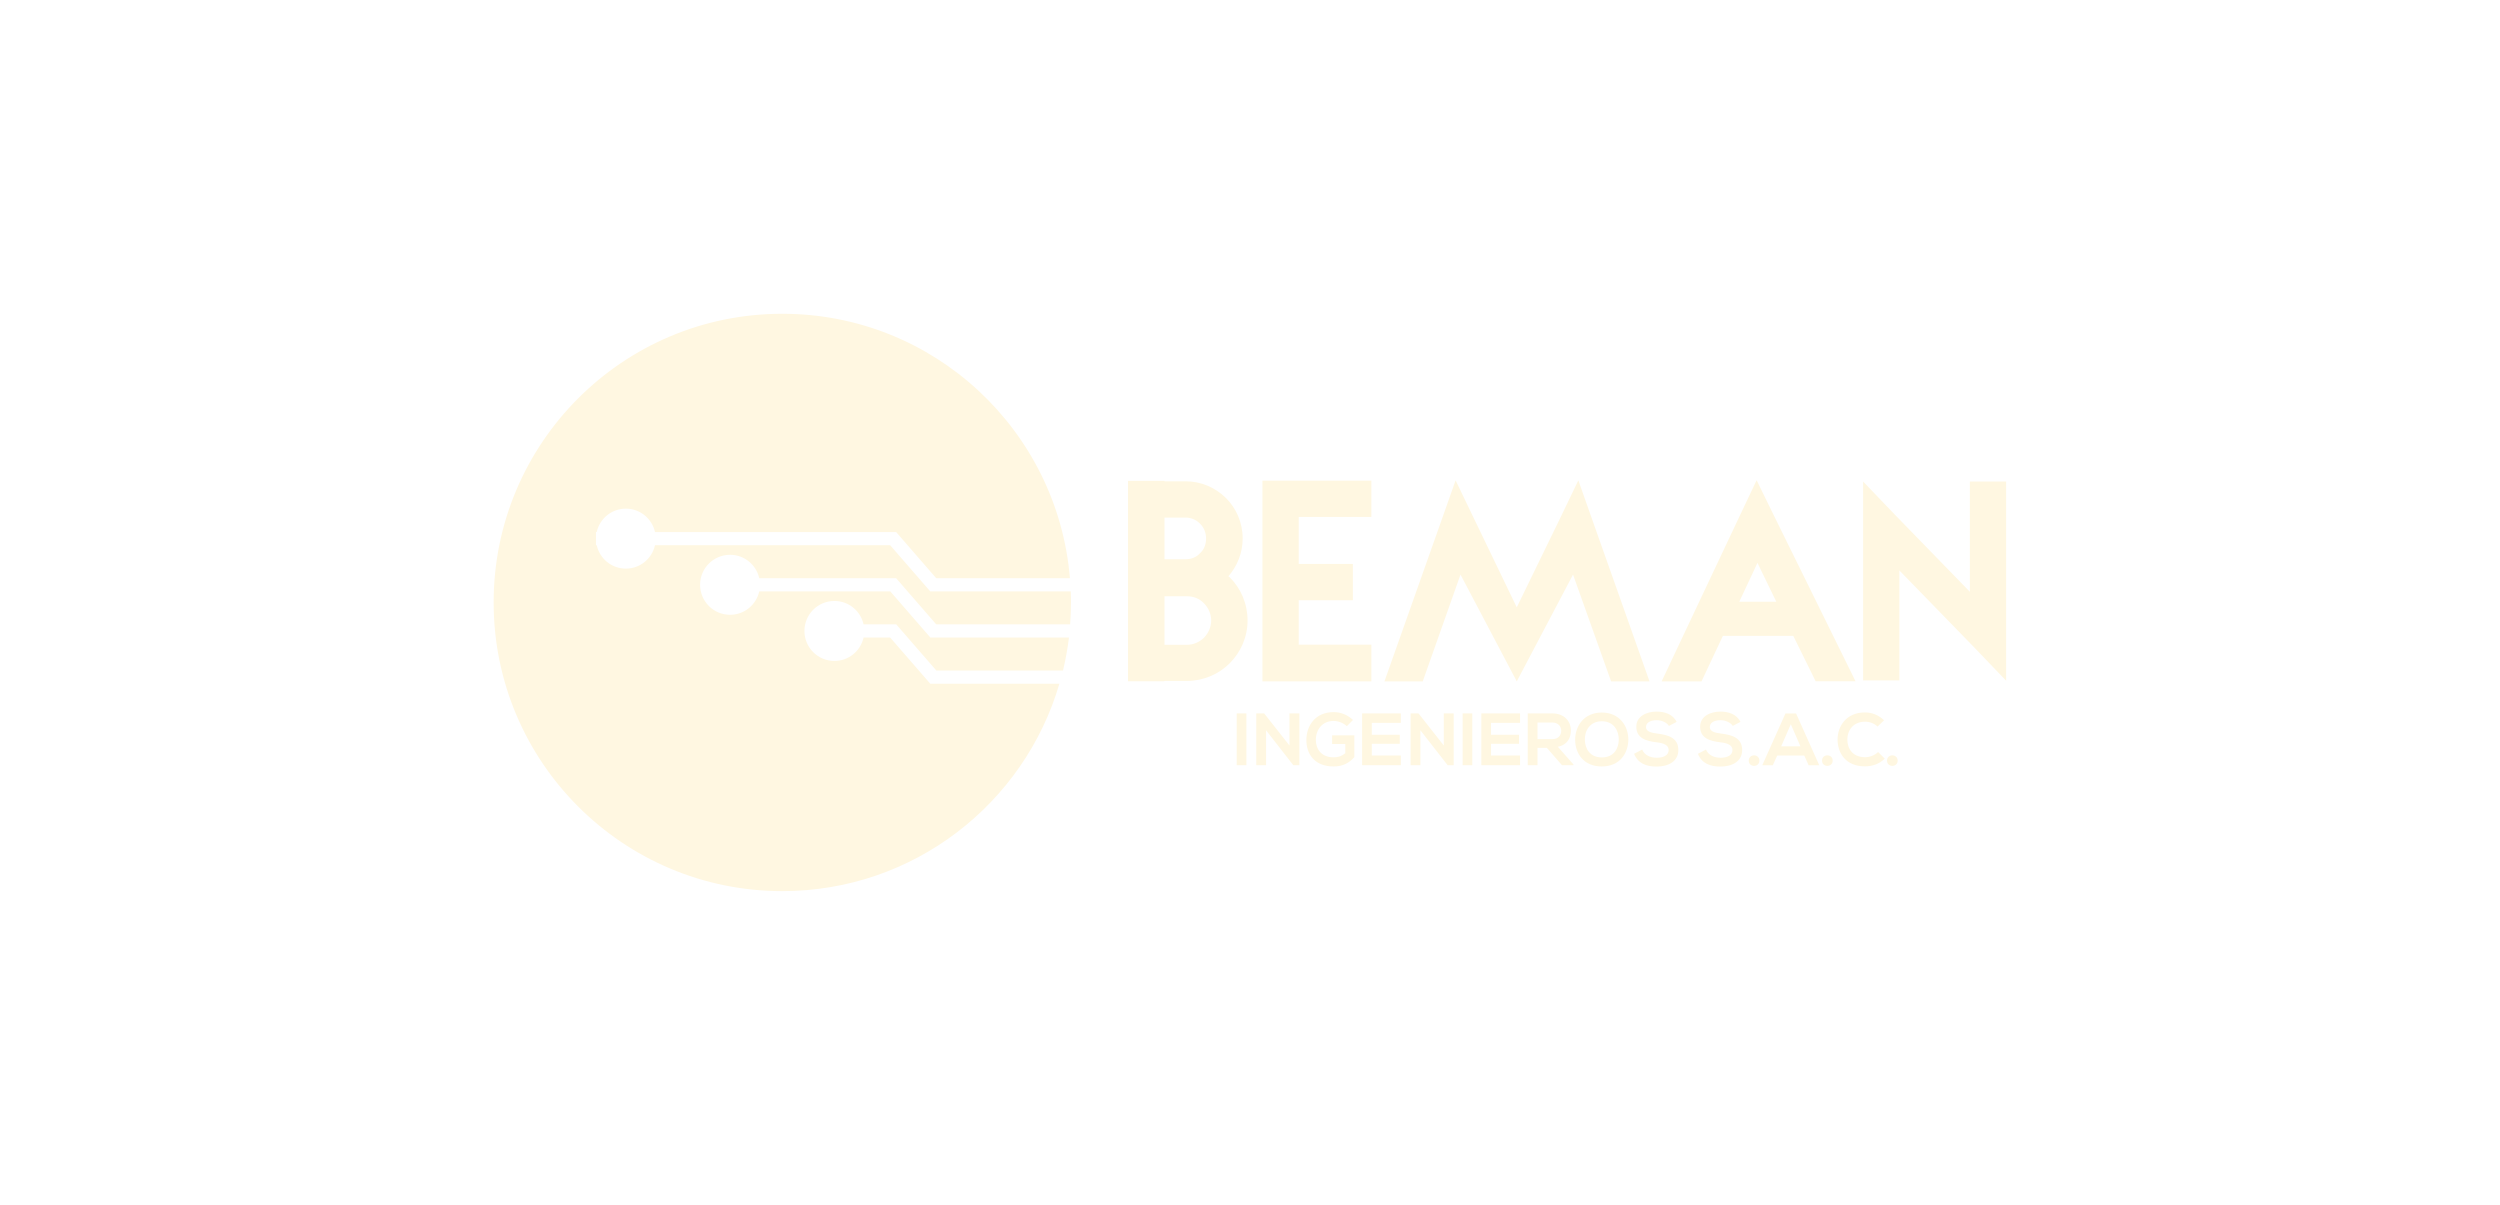
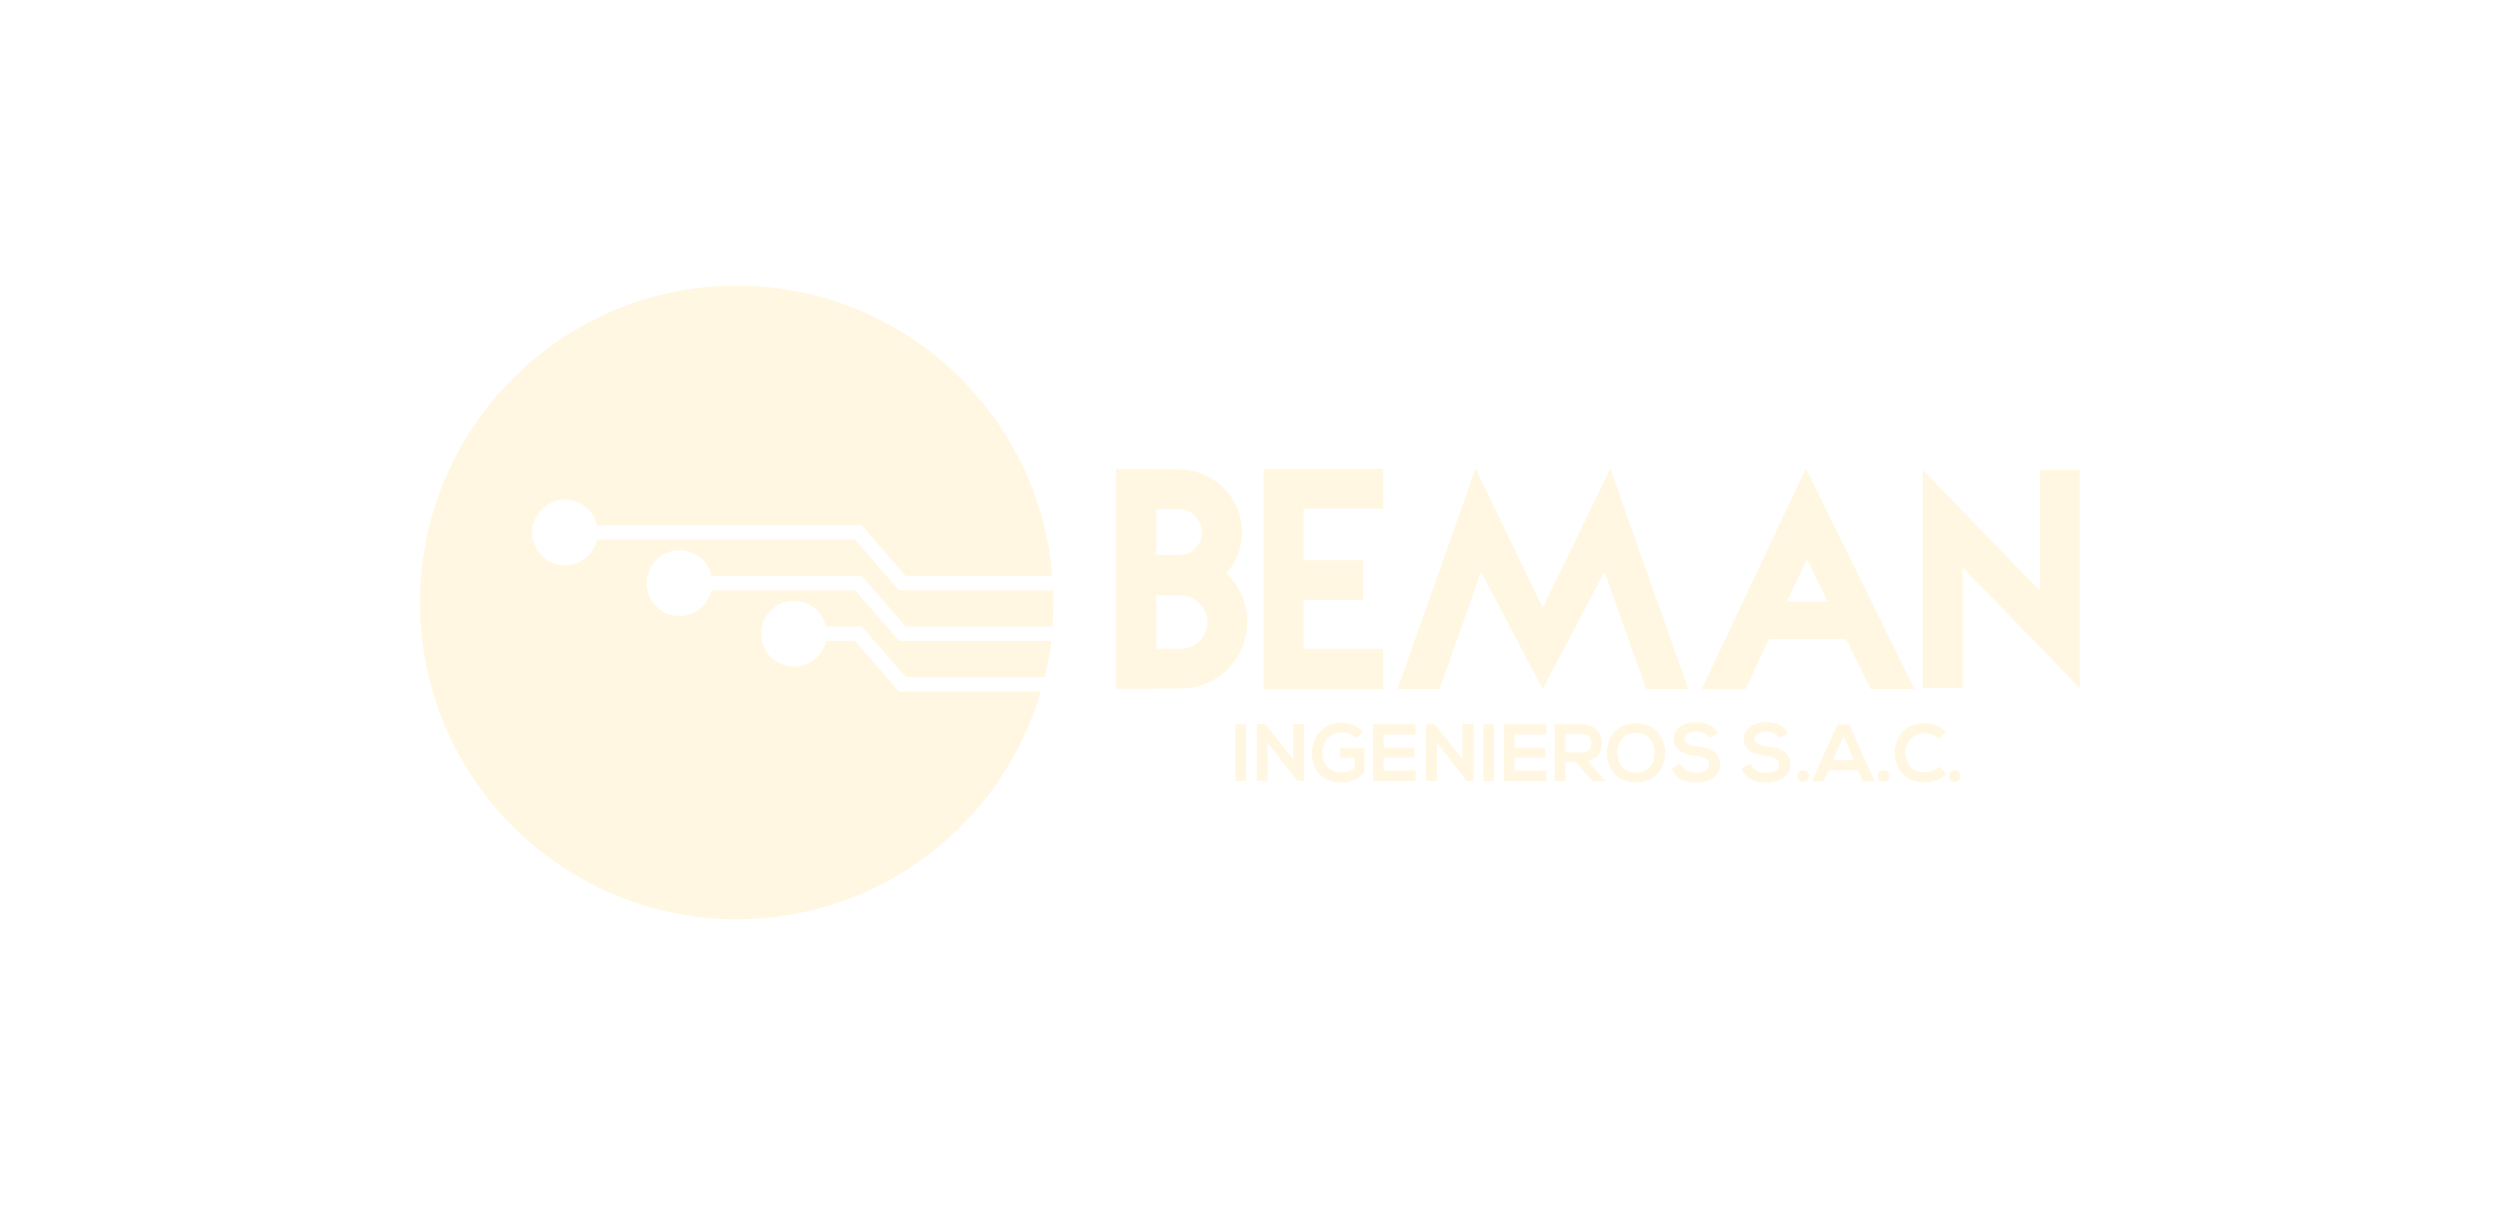
- <svg xmlns="http://www.w3.org/2000/svg" id="Capa_1" data-name="Capa 1" viewBox="0 0 235.04 113.27">
+ <svg xmlns="http://www.w3.org/2000/svg" id="Capa_1" version="1.1" viewBox="0 0 235.04 113.27">
  <defs>
    <style>
-       .cls-1 {
+       .st0 {
        fill: #fff7e1;
      }
    </style>
  </defs>
  <g>
-     <path class="cls-1" d="M109.48,45.22v.03h1.97c1.47,0,2.78.57,3.81,1.57.97.97,1.57,2.31,1.57,3.81,0,1.34-.5,2.58-1.34,3.55l.13.1c1.04,1.04,1.67,2.48,1.67,4.05s-.64,2.98-1.67,4.02c-1.04,1.04-2.48,1.67-4.05,1.67h-2.11v.03h-3.41v-18.84h3.41ZM109.48,45.22h-3.41,3.41ZM109.48,48.67v3.91h1.97c.57,0,1.04-.2,1.37-.57.37-.33.57-.8.57-1.37s-.2-1.04-.57-1.41-.84-.57-1.37-.57h-1.97ZM109.48,56.07v4.55h2.11c.64,0,1.2-.27,1.61-.67.4-.43.67-.97.67-1.61s-.27-1.2-.67-1.61c-.4-.43-.94-.67-1.61-.67h-2.11Z" />
-     <path class="cls-1" d="M122.1,53.02h5.09v3.41h-5.09v4.18h6.83v3.45h-10.24v-18.87h10.24v3.41h-6.83v4.42ZM122.1,48.6v4.42-4.42Z" />
-     <path class="cls-1" d="M130.16,64.06l5.32-15.02,1.37-3.88,1.77,3.68,3.98,8.26,4.02-8.26,1.77-3.68,1.37,3.88,5.32,15.02h-3.61l-3.58-10.04-5.29,10.04-5.29-10.04-3.55,10.04h-3.61ZM130.16,64.06h3.61-3.61Z" />
-     <path class="cls-1" d="M168.61,59.78h-6.63l-2.01,4.28h-3.75l7.39-15.66,1.54-3.25,1.57,3.21,7.73,15.69h-3.75l-2.11-4.28ZM163.52,56.57h3.48l-1.77-3.65-1.71,3.65ZM165.23,52.92l-1.71,3.65,1.71-3.65Z" />
-     <path class="cls-1" d="M188.61,45.26v18.74l-2.98-3.11-7.06-7.26v10.34h-3.41v-18.7l2.98,3.11,7.06,7.26v-10.37h3.41ZM185.2,45.26h3.41-3.41Z" />
+     <path class="st0" d="M108.7,44.11v.03h2.16c1.61,0,3.05.63,4.18,1.72,1.06,1.06,1.72,2.53,1.72,4.18,0,1.47-.55,2.83-1.47,3.9l.14.11c1.14,1.14,1.83,2.72,1.83,4.44s-.7,3.27-1.83,4.41c-1.14,1.14-2.72,1.83-4.44,1.83h-2.32v.03h-3.74v-20.67h3.76ZM108.7,44.11h-3.74,3.74ZM108.7,47.89v4.29h2.16c.63,0,1.14-.22,1.5-.63.41-.36.63-.88.63-1.5s-.22-1.14-.63-1.55-.92-.63-1.5-.63h-2.16ZM108.7,56.01v4.99h2.32c.7,0,1.32-.3,1.77-.74.44-.47.74-1.06.74-1.77s-.3-1.32-.74-1.77c-.44-.47-1.03-.74-1.77-.74h-2.32Z" />
+     <path class="st0" d="M122.55,52.67h5.59v3.74h-5.59v4.59h7.49v3.79h-11.24v-20.71h11.24v3.74h-7.49s0,4.85,0,4.85ZM122.55,47.82v4.85-4.85Z" />
+     <path class="st0" d="M131.39,64.78l5.84-16.48,1.5-4.26,1.94,4.04,4.37,9.06,4.41-9.06,1.94-4.04,1.5,4.26,5.84,16.48h-3.96l-3.93-11.02-5.8,11.02-5.8-11.02-3.9,11.02h-3.96.01ZM131.39,64.78h3.96-3.96Z" />
+     <path class="st0" d="M173.58,60.09h-7.27l-2.21,4.7h-4.11l8.11-17.18,1.69-3.57,1.72,3.52,8.48,17.22h-4.11l-2.32-4.7h.02ZM168,56.56h3.82l-1.94-4.01-1.88,4.01h0ZM169.87,52.56l-1.88,4.01,1.88-4.01Z" />
+     <path class="st0" d="M195.53,44.15v20.56l-3.27-3.41-7.75-7.97v11.35h-3.74v-20.52l3.27,3.41,7.75,7.97v-11.38h3.74ZM191.78,44.15h3.74-3.74Z" />
  </g>
  <g>
-     <path class="cls-1" d="M116.27,71.94v-4.87h.91v4.87h-.91Z" />
-     <path class="cls-1" d="M121.24,67.07h.92v4.87h-.57s-2.56-3.28-2.56-3.28v3.28h-.92v-4.87h.74l2.38,3.02v-3.02Z" />
-     <path class="cls-1" d="M126.62,68.27c-.33-.31-.81-.49-1.24-.49-1.04,0-1.67.79-1.67,1.79,0,.8.47,1.63,1.67,1.63.38,0,.72-.08,1.1-.39v-.86h-1.24v-.82h2.09v2.05c-.48.55-1.08.88-1.94.88-1.83,0-2.57-1.2-2.57-2.48,0-1.37.85-2.63,2.57-2.63.65,0,1.31.25,1.81.74l-.57.58Z" />
-     <path class="cls-1" d="M131.7,71.94h-3.64v-4.87h3.64v.89h-2.73v1.12h2.63v.85h-2.63v1.1h2.73v.9Z" />
-     <path class="cls-1" d="M135.75,67.07h.92v4.87h-.57s-2.56-3.28-2.56-3.28v3.28h-.92v-4.87h.74l2.38,3.02v-3.02Z" />
-     <path class="cls-1" d="M137.51,71.94v-4.87h.91v4.87h-.91Z" />
-     <path class="cls-1" d="M142.91,71.94h-3.64v-4.87h3.64v.89h-2.73v1.12h2.63v.85h-2.63v1.1h2.73v.9Z" />
-     <path class="cls-1" d="M147.94,71.94h-1.09l-1.42-1.63h-.88v1.63h-.92v-4.87c.77,0,1.54,0,2.31,0,1.15,0,1.75.77,1.75,1.61,0,.67-.31,1.34-1.23,1.53l1.47,1.66v.06ZM144.55,67.93v1.56h1.4c.58,0,.83-.39.83-.78s-.26-.78-.83-.78h-1.4Z" />
-     <path class="cls-1" d="M153.09,69.54c-.01,1.26-.79,2.52-2.5,2.52s-2.5-1.23-2.5-2.51.82-2.56,2.5-2.56,2.51,1.29,2.5,2.56ZM149,69.56c.02.8.45,1.65,1.6,1.65s1.58-.86,1.59-1.66c.01-.82-.44-1.74-1.59-1.74s-1.62.92-1.6,1.74Z" />
-     <path class="cls-1" d="M156.91,68.25c-.17-.28-.63-.54-1.15-.54-.68,0-1.01.28-1.01.65,0,.42.5.54,1.08.61,1.01.13,1.96.39,1.96,1.55,0,1.08-.96,1.55-2.04,1.55-.99,0-1.76-.31-2.12-1.2l.76-.4c.22.54.78.77,1.37.77s1.12-.2,1.12-.73c0-.46-.48-.65-1.13-.72-.99-.12-1.91-.38-1.91-1.47,0-1,.99-1.41,1.88-1.42.76,0,1.54.22,1.91.97l-.73.38Z" />
-     <path class="cls-1" d="M162.91,68.25c-.17-.28-.63-.54-1.15-.54-.68,0-1.01.28-1.01.65,0,.42.5.54,1.08.61,1.01.13,1.96.39,1.96,1.55,0,1.08-.96,1.55-2.04,1.55-.99,0-1.76-.31-2.12-1.2l.76-.4c.22.54.78.77,1.37.77s1.12-.2,1.12-.73c0-.46-.48-.65-1.13-.72-.99-.12-1.91-.38-1.91-1.47,0-1,.99-1.41,1.88-1.42.76,0,1.54.22,1.91.97l-.73.38Z" />
-     <path class="cls-1" d="M165.41,71.51c0,.66-1,.66-1,0s1-.66,1,0Z" />
-     <path class="cls-1" d="M169.63,71.03h-2.54l-.42.92h-.99l2.18-4.87h1l2.18,4.87h-1l-.41-.92ZM168.36,68.1l-.9,2.07h1.81l-.9-2.07Z" />
-     <path class="cls-1" d="M172.3,71.51c0,.66-1,.66-1,0s1-.66,1,0Z" />
-     <path class="cls-1" d="M177.19,71.33c-.5.49-1.15.72-1.85.72-1.81,0-2.57-1.24-2.58-2.51,0-1.27.82-2.56,2.58-2.56.66,0,1.29.25,1.79.74l-.61.59c-.32-.31-.75-.46-1.17-.46-1.17,0-1.68.88-1.67,1.69,0,.81.47,1.65,1.67,1.65.42,0,.9-.17,1.22-.49l.63.63Z" />
-     <path class="cls-1" d="M178.41,71.51c0,.66-1,.66-1,0s1-.66,1,0Z" />
+     <path class="st0" d="M116.15,73.43v-5.34h1v5.34h-1Z" />
+     <path class="st0" d="M121.6,68.08h1.01v5.34h-.63l-2.81-3.6v3.6h-1.01v-5.34h.81l2.61,3.31v-3.31h.01Z" />
+     <path class="st0" d="M127.51,69.4c-.36-.34-.89-.54-1.36-.54-1.14,0-1.83.87-1.83,1.96,0,.88.52,1.79,1.83,1.79.42,0,.79-.09,1.21-.43v-.94h-1.36v-.9h2.29v2.25c-.53.6-1.19.97-2.13.97-2.01,0-2.82-1.32-2.82-2.72,0-1.5.93-2.89,2.82-2.89.71,0,1.44.27,1.99.81l-.63.64h-.01Z" />
+     <path class="st0" d="M133.08,73.43h-3.99v-5.34h3.99v.98h-3v1.23h2.89v.93h-2.89v1.21h3v.99h0Z" />
+     <path class="st0" d="M137.52,68.08h1.01v5.34h-.63l-2.81-3.6v3.6h-1.01v-5.34h.81l2.61,3.31v-3.31h.01Z" />
+     <path class="st0" d="M139.46,73.43v-5.34h1v5.34h-1Z" />
+     <path class="st0" d="M145.38,73.43h-3.99v-5.34h3.99v.98h-3v1.23h2.89v.93h-2.89v1.21h3v.99h0Z" />
+     <path class="st0" d="M150.9,73.43h-1.2l-1.56-1.79h-.97v1.79h-1.01v-5.34h2.53c1.26,0,1.92.84,1.92,1.77,0,.74-.34,1.47-1.35,1.68l1.61,1.82v.07h.01ZM147.18,69.03v1.71h1.54c.64,0,.91-.43.91-.86s-.29-.86-.91-.86h-1.54Z" />
+     <path class="st0" d="M156.55,70.79c-.01,1.38-.87,2.77-2.74,2.77s-2.74-1.35-2.74-2.75.9-2.81,2.74-2.81,2.75,1.42,2.74,2.81h0ZM152.06,70.82c.02.88.49,1.81,1.76,1.81s1.73-.94,1.74-1.82c.01-.9-.48-1.91-1.74-1.91s-1.78,1.01-1.76,1.91h0Z" />
+     <path class="st0" d="M160.74,69.38c-.19-.31-.69-.59-1.26-.59-.75,0-1.11.31-1.11.71,0,.46.55.59,1.19.67,1.11.14,2.15.43,2.15,1.7,0,1.19-1.05,1.7-2.24,1.7-1.09,0-1.93-.34-2.33-1.32l.83-.44c.24.59.86.84,1.5.84s1.23-.22,1.23-.8c0-.5-.53-.71-1.24-.79-1.09-.13-2.1-.42-2.1-1.61,0-1.1,1.09-1.55,2.06-1.56.83,0,1.69.24,2.1,1.06l-.8.42h.01Z" />
+     <path class="st0" d="M167.33,69.38c-.19-.31-.69-.59-1.26-.59-.75,0-1.11.31-1.11.71,0,.46.55.59,1.19.67,1.11.14,2.15.43,2.15,1.7,0,1.19-1.05,1.7-2.24,1.7-1.09,0-1.93-.34-2.33-1.32l.83-.44c.24.59.86.84,1.5.84s1.23-.22,1.23-.8c0-.5-.53-.71-1.24-.79-1.09-.13-2.1-.42-2.1-1.61,0-1.1,1.09-1.55,2.06-1.56.83,0,1.69.24,2.1,1.06l-.8.42h.01Z" />
+     <path class="st0" d="M170.07,72.96c0,.72-1.1.72-1.1,0s1.1-.72,1.1,0Z" />
+     <path class="st0" d="M174.7,72.43h-2.79l-.46,1.01h-1.09l2.39-5.34h1.1l2.39,5.34h-1.1l-.45-1.01h0ZM173.31,69.21l-.99,2.27h1.99l-.99-2.27h-.01Z" />
+     <path class="st0" d="M177.63,72.96c0,.72-1.1.72-1.1,0s1.1-.72,1.1,0Z" />
+     <path class="st0" d="M183,72.76c-.55.54-1.26.79-2.03.79-1.99,0-2.82-1.36-2.83-2.75,0-1.39.9-2.81,2.83-2.81.72,0,1.42.27,1.96.81l-.67.65c-.35-.34-.82-.5-1.28-.5-1.28,0-1.84.97-1.83,1.85,0,.89.52,1.81,1.83,1.81.46,0,.99-.19,1.34-.54l.69.69h-.01Z" />
+     <path class="st0" d="M184.33,72.96c0,.72-1.1.72-1.1,0s1.1-.72,1.1,0Z" />
  </g>
-   <path class="cls-1" d="M83.69,55.6h-12.31c-.28,1.26-1.4,2.2-2.74,2.2-1.56,0-2.82-1.26-2.82-2.82s1.26-2.82,2.82-2.82c1.34,0,2.46.94,2.74,2.2h12.87l3.77,4.34h12.59c.05-.68.08-1.37.08-2.06,0-.35,0-.69-.02-1.04h-13.21l-3.77-4.34h-22.11c-.28,1.26-1.4,2.2-2.74,2.2s-2.46-.94-2.74-2.2h-.07v-.62h0v-.62h.07c.28-1.26,1.4-2.2,2.74-2.2s2.46.94,2.74,2.2h22.67l3.77,4.34h12.57c-1.16-13.92-12.82-24.86-27.04-24.86-14.99,0-27.14,12.15-27.14,27.14s12.15,27.14,27.14,27.14c12.34,0,22.75-8.23,26.05-19.5h-12.14l-3.77-4.34h-2.5c-.28,1.26-1.4,2.2-2.74,2.2-1.56,0-2.82-1.26-2.82-2.82s1.26-2.82,2.82-2.82c1.34,0,2.46.94,2.74,2.2h3.07l3.77,4.34h11.91c.24-1.01.43-2.05.56-3.1h-13.03l-3.77-4.34Z" />
+   <path class="st0" d="M80.4,55.5h-13.51c-.31,1.38-1.54,2.41-3.01,2.41-1.71,0-3.09-1.38-3.09-3.09s1.38-3.09,3.09-3.09c1.47,0,2.7,1.03,3.01,2.41h14.12l4.14,4.76h13.81c.05-.75.09-1.5.09-2.26,0-.38,0-.76-.02-1.14h-14.5l-4.14-4.76h-24.26c-.31,1.38-1.54,2.41-3.01,2.41s-2.7-1.03-3.01-2.41h-.08v-.68h0v-.68h.08c.31-1.38,1.54-2.41,3.01-2.41s2.7,1.03,3.01,2.41h24.88l4.14,4.76h13.79c-1.27-15.27-14.07-27.28-29.67-27.28-16.45,0-29.78,13.33-29.78,29.78s13.33,29.78,29.78,29.78c13.54,0,24.96-9.03,28.58-21.4h-13.32l-4.14-4.76h-2.74c-.31,1.38-1.54,2.41-3.01,2.41-1.71,0-3.09-1.38-3.09-3.09s1.38-3.09,3.09-3.09c1.47,0,2.7,1.03,3.01,2.41h3.37l4.14,4.76h13.07c.26-1.11.47-2.25.61-3.4h-14.3l-4.14-4.76h-.01Z" />
</svg>
